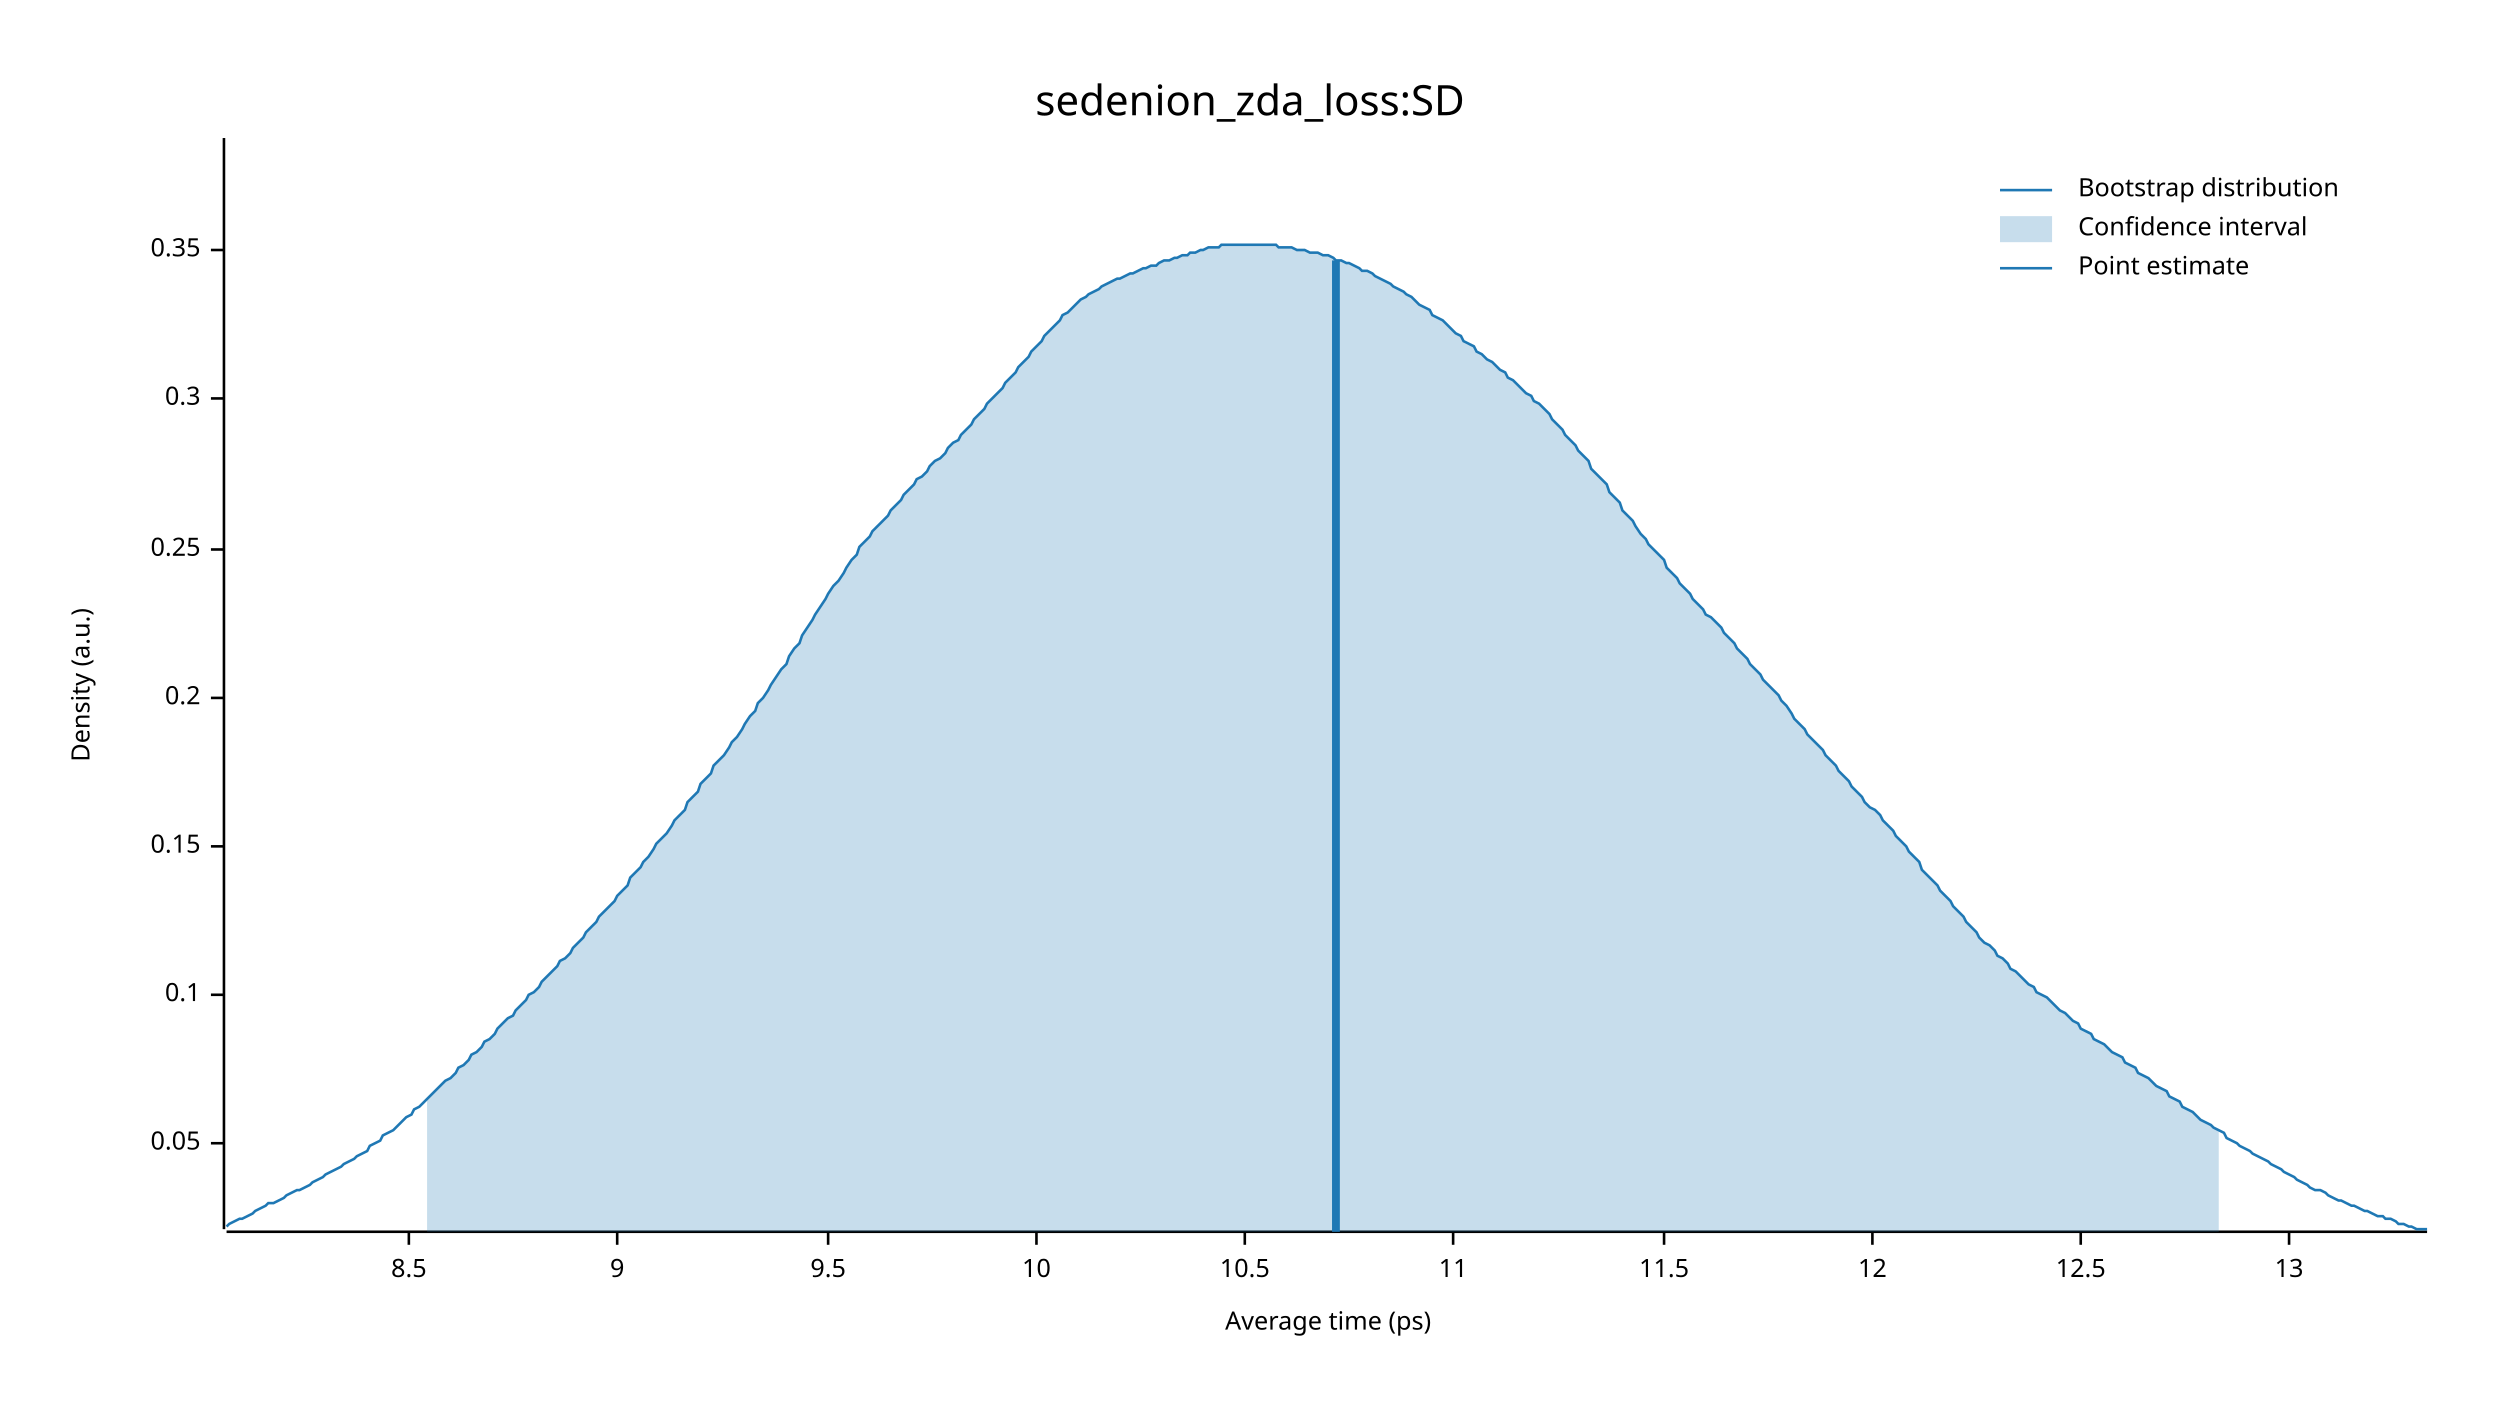
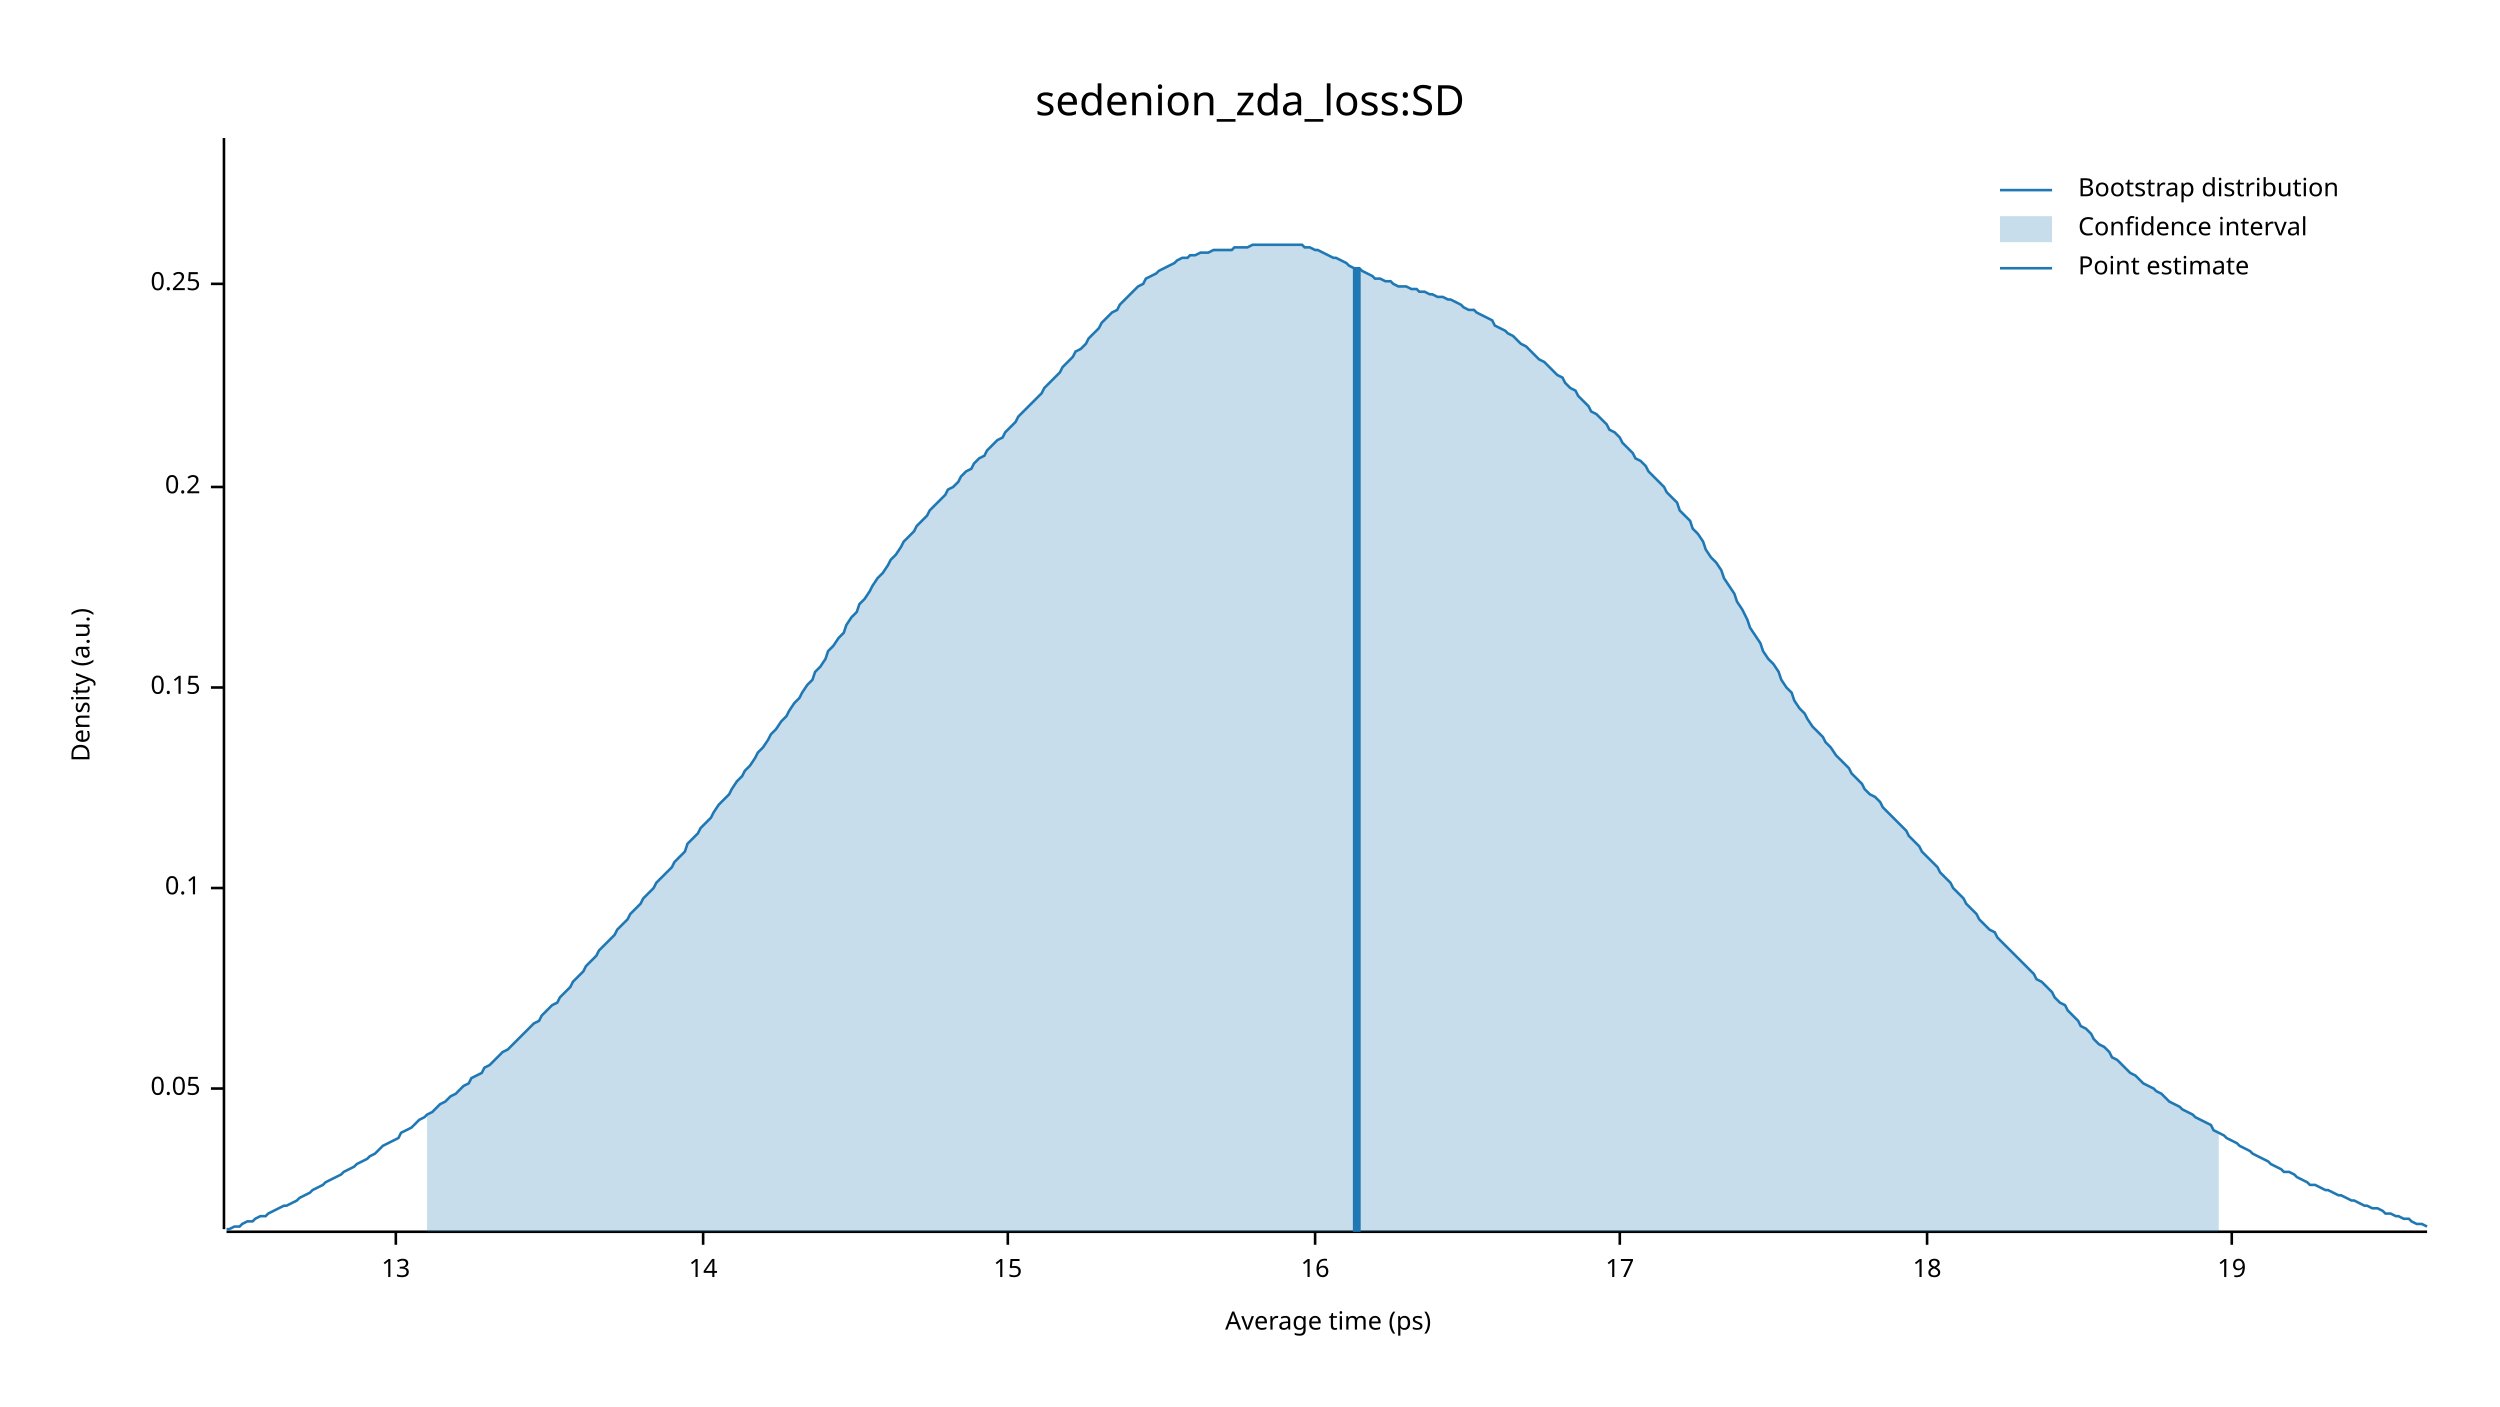
<svg xmlns="http://www.w3.org/2000/svg" width="960" height="540" viewBox="0 0 960 540">
  <text x="480" y="32" dy="0.76em" text-anchor="middle" font-family="sans-serif" font-size="16.129" opacity="1" fill="#000000">
sedenion_zda_loss:SD
</text>
  <text x="27" y="263" dy="0.76em" text-anchor="middle" font-family="sans-serif" font-size="9.677" opacity="1" fill="#000000" transform="rotate(270, 27, 263)">
Density (a.u.)
</text>
  <text x="510" y="513" dy="-0.5ex" text-anchor="middle" font-family="sans-serif" font-size="9.677" opacity="1" fill="#000000">
Average time (ps)
</text>
  <polyline fill="none" opacity="1" stroke="#000000" stroke-width="1" points="86,53 86,472 " />
-   <text x="77" y="439" dy="0.5ex" text-anchor="end" font-family="sans-serif" font-size="9.677" opacity="1" fill="#000000">
+   <text x="77" y="418" dy="0.5ex" text-anchor="end" font-family="sans-serif" font-size="9.677" opacity="1" fill="#000000">
0.05
</text>
-   <polyline fill="none" opacity="1" stroke="#000000" stroke-width="1" points="81,439 86,439 " />
-   <text x="77" y="382" dy="0.5ex" text-anchor="end" font-family="sans-serif" font-size="9.677" opacity="1" fill="#000000">
+   <polyline fill="none" opacity="1" stroke="#000000" stroke-width="1" points="81,418 86,418 " />
+   <text x="77" y="341" dy="0.5ex" text-anchor="end" font-family="sans-serif" font-size="9.677" opacity="1" fill="#000000">
0.1
</text>
-   <polyline fill="none" opacity="1" stroke="#000000" stroke-width="1" points="81,382 86,382 " />
-   <text x="77" y="325" dy="0.5ex" text-anchor="end" font-family="sans-serif" font-size="9.677" opacity="1" fill="#000000">
+   <polyline fill="none" opacity="1" stroke="#000000" stroke-width="1" points="81,341 86,341 " />
+   <text x="77" y="264" dy="0.5ex" text-anchor="end" font-family="sans-serif" font-size="9.677" opacity="1" fill="#000000">
0.15
</text>
-   <polyline fill="none" opacity="1" stroke="#000000" stroke-width="1" points="81,325 86,325 " />
-   <text x="77" y="268" dy="0.5ex" text-anchor="end" font-family="sans-serif" font-size="9.677" opacity="1" fill="#000000">
+   <polyline fill="none" opacity="1" stroke="#000000" stroke-width="1" points="81,264 86,264 " />
+   <text x="77" y="187" dy="0.5ex" text-anchor="end" font-family="sans-serif" font-size="9.677" opacity="1" fill="#000000">
0.2
</text>
-   <polyline fill="none" opacity="1" stroke="#000000" stroke-width="1" points="81,268 86,268 " />
-   <text x="77" y="211" dy="0.5ex" text-anchor="end" font-family="sans-serif" font-size="9.677" opacity="1" fill="#000000">
+   <polyline fill="none" opacity="1" stroke="#000000" stroke-width="1" points="81,187 86,187 " />
+   <text x="77" y="109" dy="0.5ex" text-anchor="end" font-family="sans-serif" font-size="9.677" opacity="1" fill="#000000">
0.25
</text>
-   <polyline fill="none" opacity="1" stroke="#000000" stroke-width="1" points="81,211 86,211 " />
-   <text x="77" y="153" dy="0.5ex" text-anchor="end" font-family="sans-serif" font-size="9.677" opacity="1" fill="#000000">
- 0.3
- </text>
-   <polyline fill="none" opacity="1" stroke="#000000" stroke-width="1" points="81,153 86,153 " />
-   <text x="77" y="96" dy="0.5ex" text-anchor="end" font-family="sans-serif" font-size="9.677" opacity="1" fill="#000000">
- 0.35
- </text>
-   <polyline fill="none" opacity="1" stroke="#000000" stroke-width="1" points="81,96 86,96 " />
+   <polyline fill="none" opacity="1" stroke="#000000" stroke-width="1" points="81,109 86,109 " />
  <polyline fill="none" opacity="1" stroke="#000000" stroke-width="1" points="87,473 932,473 " />
-   <text x="157" y="483" dy="0.76em" text-anchor="middle" font-family="sans-serif" font-size="9.677" opacity="1" fill="#000000">
- 8.5
- </text>
-   <polyline fill="none" opacity="1" stroke="#000000" stroke-width="1" points="157,473 157,478 " />
-   <text x="237" y="483" dy="0.76em" text-anchor="middle" font-family="sans-serif" font-size="9.677" opacity="1" fill="#000000">
- 9
- </text>
-   <polyline fill="none" opacity="1" stroke="#000000" stroke-width="1" points="237,473 237,478 " />
-   <text x="318" y="483" dy="0.76em" text-anchor="middle" font-family="sans-serif" font-size="9.677" opacity="1" fill="#000000">
- 9.5
- </text>
-   <polyline fill="none" opacity="1" stroke="#000000" stroke-width="1" points="318,473 318,478 " />
-   <text x="398" y="483" dy="0.76em" text-anchor="middle" font-family="sans-serif" font-size="9.677" opacity="1" fill="#000000">
- 10
- </text>
-   <polyline fill="none" opacity="1" stroke="#000000" stroke-width="1" points="398,473 398,478 " />
-   <text x="478" y="483" dy="0.76em" text-anchor="middle" font-family="sans-serif" font-size="9.677" opacity="1" fill="#000000">
- 10.5
- </text>
-   <polyline fill="none" opacity="1" stroke="#000000" stroke-width="1" points="478,473 478,478 " />
-   <text x="558" y="483" dy="0.76em" text-anchor="middle" font-family="sans-serif" font-size="9.677" opacity="1" fill="#000000">
- 11
- </text>
-   <polyline fill="none" opacity="1" stroke="#000000" stroke-width="1" points="558,473 558,478 " />
-   <text x="639" y="483" dy="0.76em" text-anchor="middle" font-family="sans-serif" font-size="9.677" opacity="1" fill="#000000">
- 11.5
- </text>
-   <polyline fill="none" opacity="1" stroke="#000000" stroke-width="1" points="639,473 639,478 " />
-   <text x="719" y="483" dy="0.76em" text-anchor="middle" font-family="sans-serif" font-size="9.677" opacity="1" fill="#000000">
- 12
- </text>
-   <polyline fill="none" opacity="1" stroke="#000000" stroke-width="1" points="719,473 719,478 " />
-   <text x="799" y="483" dy="0.76em" text-anchor="middle" font-family="sans-serif" font-size="9.677" opacity="1" fill="#000000">
- 12.5
- </text>
-   <polyline fill="none" opacity="1" stroke="#000000" stroke-width="1" points="799,473 799,478 " />
-   <text x="879" y="483" dy="0.76em" text-anchor="middle" font-family="sans-serif" font-size="9.677" opacity="1" fill="#000000">
+   <text x="152" y="483" dy="0.76em" text-anchor="middle" font-family="sans-serif" font-size="9.677" opacity="1" fill="#000000">
13
</text>
-   <polyline fill="none" opacity="1" stroke="#000000" stroke-width="1" points="879,473 879,478 " />
-   <polyline fill="none" opacity="1" stroke="#1F78B4" stroke-width="1" points="87,471 88,470 90,469 92,468 93,468 95,467 97,466 98,465 100,464 102,463 103,462 105,462 107,461 109,460 110,459 112,458 114,457 115,457 117,456 119,455 120,454 122,453 124,452 125,451 127,450 129,449 131,448 132,447 134,446 136,445 137,444 139,443 141,442 142,440 144,439 146,438 147,436 149,435 151,434 153,432 154,431 156,429 158,428 159,426 161,425 163,423 164,422 166,420 168,418 169,417 171,415 173,414 175,412 176,410 178,409 180,407 181,405 183,404 185,402 186,400 188,399 190,397 191,395 193,393 195,391 197,390 198,388 200,386 202,384 203,382 205,381 207,379 208,377 210,375 212,373 214,371 215,369 217,368 219,366 220,364 222,362 224,360 225,358 227,356 229,354 230,352 232,350 234,348 236,346 237,344 239,342 241,340 242,337 244,335 246,333 247,331 249,329 251,326 252,324 254,322 256,320 258,317 259,315 261,313 263,311 264,308 266,306 268,304 269,301 271,299 273,297 274,294 276,292 278,290 280,287 281,285 283,283 285,280 286,278 288,275 290,273 291,270 293,268 295,265 296,263 298,260 300,257 302,255 303,252 305,249 307,247 308,244 310,241 312,238 313,236 315,233 317,230 318,228 320,225 322,223 324,220 325,218 327,215 329,213 330,210 332,208 334,206 335,204 337,202 339,200 341,198 342,196 344,194 346,192 347,190 349,188 351,186 352,184 354,183 356,181 357,179 359,177 361,176 363,174 364,172 366,170 368,169 369,167 371,165 373,163 374,161 376,159 378,157 379,155 381,153 383,151 385,149 386,147 388,145 390,143 391,141 393,139 395,137 396,135 398,133 400,131 401,129 403,127 405,125 407,123 408,121 410,120 412,118 413,117 415,115 417,114 418,113 420,112 422,111 423,110 425,109 427,108 429,107 430,107 432,106 434,105 435,105 437,104 439,103 440,103 442,102 444,102 445,101 447,100 449,100 451,99 452,99 454,98 456,98 457,97 459,97 461,96 462,96 464,95 466,95 468,95 469,94 471,94 473,94 474,94 476,94 478,94 479,94 481,94 483,94 484,94 486,94 488,94 490,94 491,95 493,95 495,95 496,95 498,96 500,96 501,96 503,97 505,97 506,97 508,98 510,98 512,99 513,100 515,100 517,101 518,101 520,102 522,103 523,104 525,104 527,105 528,106 530,107 532,108 534,109 535,110 537,111 539,112 540,113 542,114 544,116 545,117 547,118 549,119 550,121 552,122 554,123 556,125 557,126 559,128 561,129 562,131 564,132 566,133 567,135 569,136 571,138 573,139 574,140 576,142 578,143 579,145 581,146 583,148 584,149 586,151 588,152 589,154 591,155 593,157 595,159 596,161 598,163 600,165 601,167 603,169 605,171 606,173 608,175 610,177 611,180 613,182 615,184 617,186 618,189 620,191 622,193 623,196 625,198 627,200 628,202 630,205 632,207 633,209 635,211 637,213 639,215 640,218 642,220 644,222 645,224 647,226 649,228 650,230 652,232 654,234 655,236 657,237 659,239 661,241 662,243 664,245 666,247 667,249 669,251 671,253 672,255 674,257 676,259 677,261 679,263 681,265 683,267 684,269 686,271 688,274 689,276 691,278 693,280 694,282 696,284 698,286 700,288 701,290 703,292 705,294 706,296 708,298 710,300 711,302 713,304 715,306 716,308 718,310 720,311 722,313 723,315 725,317 727,319 728,321 730,323 732,325 733,327 735,329 737,331 738,334 740,336 742,338 744,340 745,342 747,344 749,346 750,348 752,350 754,352 755,354 757,356 759,358 760,360 762,362 764,363 766,365 767,367 769,368 771,370 772,372 774,373 776,375 777,376 779,378 781,379 782,381 784,382 786,383 788,385 789,386 791,388 793,389 794,390 796,392 798,393 799,395 801,396 803,397 804,399 806,400 808,401 810,403 811,404 813,405 815,406 816,408 818,409 820,410 821,412 823,413 825,414 827,416 828,417 830,418 832,419 833,421 835,422 837,423 838,425 840,426 842,427 843,428 845,430 847,431 849,432 850,433 852,434 854,435 855,437 857,438 859,439 860,440 862,441 864,442 865,443 867,444 869,445 871,446 872,447 874,448 876,449 877,450 879,451 881,452 882,453 884,454 886,455 887,456 889,457 891,457 893,458 894,459 896,460 898,461 899,461 901,462 903,463 904,463 906,464 908,465 909,465 911,466 913,467 915,467 916,468 918,468 920,469 921,470 923,470 925,471 926,471 928,472 930,472 932,472 " />
-   <polygon opacity="0.25" fill="#1F78B4" points="164,422 166,420 168,418 169,417 171,415 173,414 175,412 176,410 178,409 180,407 181,405 183,404 185,402 186,400 188,399 190,397 191,395 193,393 195,391 197,390 198,388 200,386 202,384 203,382 205,381 207,379 208,377 210,375 212,373 214,371 215,369 217,368 219,366 220,364 222,362 224,360 225,358 227,356 229,354 230,352 232,350 234,348 236,346 237,344 239,342 241,340 242,337 244,335 246,333 247,331 249,329 251,326 252,324 254,322 256,320 258,317 259,315 261,313 263,311 264,308 266,306 268,304 269,301 271,299 273,297 274,294 276,292 278,290 280,287 281,285 283,283 285,280 286,278 288,275 290,273 291,270 293,268 295,265 296,263 298,260 300,257 302,255 303,252 305,249 307,247 308,244 310,241 312,238 313,236 315,233 317,230 318,228 320,225 322,223 324,220 325,218 327,215 329,213 330,210 332,208 334,206 335,204 337,202 339,200 341,198 342,196 344,194 346,192 347,190 349,188 351,186 352,184 354,183 356,181 357,179 359,177 361,176 363,174 364,172 366,170 368,169 369,167 371,165 373,163 374,161 376,159 378,157 379,155 381,153 383,151 385,149 386,147 388,145 390,143 391,141 393,139 395,137 396,135 398,133 400,131 401,129 403,127 405,125 407,123 408,121 410,120 412,118 413,117 415,115 417,114 418,113 420,112 422,111 423,110 425,109 427,108 429,107 430,107 432,106 434,105 435,105 437,104 439,103 440,103 442,102 444,102 445,101 447,100 449,100 451,99 452,99 454,98 456,98 457,97 459,97 461,96 462,96 464,95 466,95 468,95 469,94 471,94 473,94 474,94 476,94 478,94 479,94 481,94 483,94 484,94 486,94 488,94 490,94 491,95 493,95 495,95 496,95 498,96 500,96 501,96 503,97 505,97 506,97 508,98 510,98 512,99 513,100 515,100 517,101 518,101 520,102 522,103 523,104 525,104 527,105 528,106 530,107 532,108 534,109 535,110 537,111 539,112 540,113 542,114 544,116 545,117 547,118 549,119 550,121 552,122 554,123 556,125 557,126 559,128 561,129 562,131 564,132 566,133 567,135 569,136 571,138 573,139 574,140 576,142 578,143 579,145 581,146 583,148 584,149 586,151 588,152 589,154 591,155 593,157 595,159 596,161 598,163 600,165 601,167 603,169 605,171 606,173 608,175 610,177 611,180 613,182 615,184 617,186 618,189 620,191 622,193 623,196 625,198 627,200 628,202 630,205 632,207 633,209 635,211 637,213 639,215 640,218 642,220 644,222 645,224 647,226 649,228 650,230 652,232 654,234 655,236 657,237 659,239 661,241 662,243 664,245 666,247 667,249 669,251 671,253 672,255 674,257 676,259 677,261 679,263 681,265 683,267 684,269 686,271 688,274 689,276 691,278 693,280 694,282 696,284 698,286 700,288 701,290 703,292 705,294 706,296 708,298 710,300 711,302 713,304 715,306 716,308 718,310 720,311 722,313 723,315 725,317 727,319 728,321 730,323 732,325 733,327 735,329 737,331 738,334 740,336 742,338 744,340 745,342 747,344 749,346 750,348 752,350 754,352 755,354 757,356 759,358 760,360 762,362 764,363 766,365 767,367 769,368 771,370 772,372 774,373 776,375 777,376 779,378 781,379 782,381 784,382 786,383 788,385 789,386 791,388 793,389 794,390 796,392 798,393 799,395 801,396 803,397 804,399 806,400 808,401 810,403 811,404 813,405 815,406 816,408 818,409 820,410 821,412 823,413 825,414 827,416 828,417 830,418 832,419 833,421 835,422 837,423 838,425 840,426 842,427 843,428 845,430 847,431 849,432 850,433 852,434 852,473 164,473 " />
-   <polyline fill="none" opacity="1" stroke="#1F78B4" stroke-width="3" points="513,473 513,100 " />
+   <polyline fill="none" opacity="1" stroke="#000000" stroke-width="1" points="152,473 152,478 " />
+   <text x="270" y="483" dy="0.76em" text-anchor="middle" font-family="sans-serif" font-size="9.677" opacity="1" fill="#000000">
+ 14
+ </text>
+   <polyline fill="none" opacity="1" stroke="#000000" stroke-width="1" points="270,473 270,478 " />
+   <text x="387" y="483" dy="0.76em" text-anchor="middle" font-family="sans-serif" font-size="9.677" opacity="1" fill="#000000">
+ 15
+ </text>
+   <polyline fill="none" opacity="1" stroke="#000000" stroke-width="1" points="387,473 387,478 " />
+   <text x="505" y="483" dy="0.76em" text-anchor="middle" font-family="sans-serif" font-size="9.677" opacity="1" fill="#000000">
+ 16
+ </text>
+   <polyline fill="none" opacity="1" stroke="#000000" stroke-width="1" points="505,473 505,478 " />
+   <text x="622" y="483" dy="0.76em" text-anchor="middle" font-family="sans-serif" font-size="9.677" opacity="1" fill="#000000">
+ 17
+ </text>
+   <polyline fill="none" opacity="1" stroke="#000000" stroke-width="1" points="622,473 622,478 " />
+   <text x="740" y="483" dy="0.76em" text-anchor="middle" font-family="sans-serif" font-size="9.677" opacity="1" fill="#000000">
+ 18
+ </text>
+   <polyline fill="none" opacity="1" stroke="#000000" stroke-width="1" points="740,473 740,478 " />
+   <text x="857" y="483" dy="0.76em" text-anchor="middle" font-family="sans-serif" font-size="9.677" opacity="1" fill="#000000">
+ 19
+ </text>
+   <polyline fill="none" opacity="1" stroke="#000000" stroke-width="1" points="857,473 857,478 " />
+   <polyline fill="none" opacity="1" stroke="#1F78B4" stroke-width="1" points="87,472 88,472 90,471 92,471 93,470 95,469 97,469 98,468 100,467 102,467 103,466 105,465 107,464 109,463 110,463 112,462 114,461 115,460 117,459 119,458 120,457 122,456 124,455 125,454 127,453 129,452 131,451 132,450 134,449 136,448 137,447 139,446 141,445 142,444 144,443 146,441 147,440 149,439 151,438 153,437 154,435 156,434 158,433 159,432 161,430 163,429 164,428 166,427 168,425 169,424 171,423 173,421 175,420 176,419 178,417 180,416 181,414 183,413 185,412 186,410 188,409 190,407 191,406 193,404 195,403 197,401 198,400 200,398 202,396 203,395 205,393 207,392 208,390 210,388 212,386 214,385 215,383 217,381 219,379 220,377 222,375 224,373 225,371 227,369 229,367 230,365 232,363 234,361 236,359 237,357 239,355 241,353 242,351 244,349 246,347 247,345 249,343 251,341 252,339 254,337 256,335 258,333 259,331 261,329 263,327 264,324 266,322 268,320 269,318 271,316 273,314 274,312 276,309 278,307 280,305 281,303 283,300 285,298 286,296 288,294 290,291 291,289 293,287 295,284 296,282 298,280 300,277 302,275 303,273 305,270 307,268 308,266 310,263 312,261 313,258 315,256 317,253 318,250 320,248 322,245 324,243 325,240 327,237 329,235 330,232 332,230 334,227 335,225 337,222 339,220 341,217 342,215 344,213 346,210 347,208 349,206 351,204 352,202 354,200 356,198 357,196 359,194 361,192 363,190 364,188 366,187 368,185 369,183 371,181 373,180 374,178 376,176 378,175 379,173 381,171 383,169 385,168 386,166 388,164 390,162 391,160 393,158 395,156 396,155 398,153 400,151 401,149 403,147 405,145 407,143 408,141 410,139 412,137 413,135 415,134 417,132 418,130 420,128 422,126 423,124 425,122 427,120 429,119 430,117 432,115 434,113 435,112 437,110 439,109 440,107 442,106 444,105 445,104 447,103 449,102 451,101 452,100 454,99 456,99 457,98 459,98 461,97 462,97 464,97 466,96 468,96 469,96 471,96 473,96 474,95 476,95 478,95 479,95 481,94 483,94 484,94 486,94 488,94 490,94 491,94 493,94 495,94 496,94 498,94 500,94 501,95 503,95 505,96 506,96 508,97 510,98 512,99 513,99 515,100 517,101 518,102 520,103 522,103 523,104 525,105 527,106 528,107 530,107 532,108 534,108 535,109 537,110 539,110 540,110 542,111 544,111 545,112 547,112 549,113 550,113 552,114 554,114 556,115 557,115 559,116 561,117 562,118 564,119 566,119 567,120 569,121 571,122 573,123 574,125 576,126 578,127 579,128 581,129 583,131 584,132 586,133 588,135 589,136 591,138 593,139 595,141 596,142 598,144 600,145 601,147 603,149 605,150 606,152 608,154 610,156 611,158 613,159 615,161 617,163 618,165 620,166 622,168 623,170 625,172 627,174 628,176 630,177 632,179 633,181 635,183 637,185 639,187 640,189 642,191 644,193 645,196 647,198 649,200 650,203 652,205 654,208 655,211 657,214 659,216 661,219 662,222 664,225 666,228 667,231 669,234 671,238 672,241 674,244 676,247 677,250 679,253 681,255 683,258 684,261 686,264 688,266 689,269 691,272 693,274 694,276 696,279 698,281 700,283 701,285 703,287 705,290 706,291 708,293 710,295 711,297 713,299 715,301 716,303 718,305 720,306 722,308 723,310 725,312 727,314 728,315 730,317 732,319 733,321 735,323 737,325 738,327 740,329 742,331 744,333 745,335 747,337 749,339 750,341 752,343 754,345 755,347 757,349 759,351 760,353 762,355 764,357 766,358 767,360 769,362 771,364 772,365 774,367 776,369 777,370 779,372 781,374 782,376 784,377 786,379 788,381 789,383 791,385 793,386 794,388 796,390 798,392 799,394 801,395 803,397 804,399 806,401 808,402 810,404 811,406 813,407 815,409 816,410 818,412 820,413 821,414 823,416 825,417 827,418 828,419 830,420 832,422 833,423 835,424 837,425 838,426 840,427 842,428 843,429 845,430 847,431 849,432 850,434 852,435 854,436 855,437 857,438 859,439 860,440 862,441 864,442 865,443 867,444 869,445 871,446 872,447 874,448 876,449 877,450 879,450 881,451 882,452 884,453 886,454 887,455 889,455 891,456 893,457 894,457 896,458 898,459 899,459 901,460 903,461 904,461 906,462 908,463 909,463 911,464 913,464 915,465 916,466 918,466 920,467 921,467 923,468 925,468 926,469 928,470 930,470 932,471 " />
+   <polygon opacity="0.25" fill="#1F78B4" points="164,428 166,427 168,425 169,424 171,423 173,421 175,420 176,419 178,417 180,416 181,414 183,413 185,412 186,410 188,409 190,407 191,406 193,404 195,403 197,401 198,400 200,398 202,396 203,395 205,393 207,392 208,390 210,388 212,386 214,385 215,383 217,381 219,379 220,377 222,375 224,373 225,371 227,369 229,367 230,365 232,363 234,361 236,359 237,357 239,355 241,353 242,351 244,349 246,347 247,345 249,343 251,341 252,339 254,337 256,335 258,333 259,331 261,329 263,327 264,324 266,322 268,320 269,318 271,316 273,314 274,312 276,309 278,307 280,305 281,303 283,300 285,298 286,296 288,294 290,291 291,289 293,287 295,284 296,282 298,280 300,277 302,275 303,273 305,270 307,268 308,266 310,263 312,261 313,258 315,256 317,253 318,250 320,248 322,245 324,243 325,240 327,237 329,235 330,232 332,230 334,227 335,225 337,222 339,220 341,217 342,215 344,213 346,210 347,208 349,206 351,204 352,202 354,200 356,198 357,196 359,194 361,192 363,190 364,188 366,187 368,185 369,183 371,181 373,180 374,178 376,176 378,175 379,173 381,171 383,169 385,168 386,166 388,164 390,162 391,160 393,158 395,156 396,155 398,153 400,151 401,149 403,147 405,145 407,143 408,141 410,139 412,137 413,135 415,134 417,132 418,130 420,128 422,126 423,124 425,122 427,120 429,119 430,117 432,115 434,113 435,112 437,110 439,109 440,107 442,106 444,105 445,104 447,103 449,102 451,101 452,100 454,99 456,99 457,98 459,98 461,97 462,97 464,97 466,96 468,96 469,96 471,96 473,96 474,95 476,95 478,95 479,95 481,94 483,94 484,94 486,94 488,94 490,94 491,94 493,94 495,94 496,94 498,94 500,94 501,95 503,95 505,96 506,96 508,97 510,98 512,99 513,99 515,100 517,101 518,102 520,103 522,103 523,104 525,105 527,106 528,107 530,107 532,108 534,108 535,109 537,110 539,110 540,110 542,111 544,111 545,112 547,112 549,113 550,113 552,114 554,114 556,115 557,115 559,116 561,117 562,118 564,119 566,119 567,120 569,121 571,122 573,123 574,125 576,126 578,127 579,128 581,129 583,131 584,132 586,133 588,135 589,136 591,138 593,139 595,141 596,142 598,144 600,145 601,147 603,149 605,150 606,152 608,154 610,156 611,158 613,159 615,161 617,163 618,165 620,166 622,168 623,170 625,172 627,174 628,176 630,177 632,179 633,181 635,183 637,185 639,187 640,189 642,191 644,193 645,196 647,198 649,200 650,203 652,205 654,208 655,211 657,214 659,216 661,219 662,222 664,225 666,228 667,231 669,234 671,238 672,241 674,244 676,247 677,250 679,253 681,255 683,258 684,261 686,264 688,266 689,269 691,272 693,274 694,276 696,279 698,281 700,283 701,285 703,287 705,290 706,291 708,293 710,295 711,297 713,299 715,301 716,303 718,305 720,306 722,308 723,310 725,312 727,314 728,315 730,317 732,319 733,321 735,323 737,325 738,327 740,329 742,331 744,333 745,335 747,337 749,339 750,341 752,343 754,345 755,347 757,349 759,351 760,353 762,355 764,357 766,358 767,360 769,362 771,364 772,365 774,367 776,369 777,370 779,372 781,374 782,376 784,377 786,379 788,381 789,383 791,385 793,386 794,388 796,390 798,392 799,394 801,395 803,397 804,399 806,401 808,402 810,404 811,406 813,407 815,409 816,410 818,412 820,413 821,414 823,416 825,417 827,418 828,419 830,420 832,422 833,423 835,424 837,425 838,426 840,427 842,428 843,429 845,430 847,431 849,432 850,434 852,435 852,473 164,473 " />
+   <polyline fill="none" opacity="1" stroke="#1F78B4" stroke-width="3" points="521,473 521,103 " />
  <text x="798" y="68" dy="0.76em" text-anchor="start" font-family="sans-serif" font-size="9.677" opacity="1" fill="#000000">
Bootstrap distribution
</text>
  <text x="798" y="83" dy="0.76em" text-anchor="start" font-family="sans-serif" font-size="9.677" opacity="1" fill="#000000">
Confidence interval
</text>
  <text x="798" y="98" dy="0.76em" text-anchor="start" font-family="sans-serif" font-size="9.677" opacity="1" fill="#000000">
Point estimate
</text>
  <polyline fill="none" opacity="1" stroke="#1F78B4" stroke-width="1" points="768,73 788,73 " />
  <rect x="768" y="83" width="20" height="10" opacity="0.25" fill="#1F78B4" stroke="none" />
  <polyline fill="none" opacity="1" stroke="#1F78B4" stroke-width="1" points="768,103 788,103 " />
</svg>
